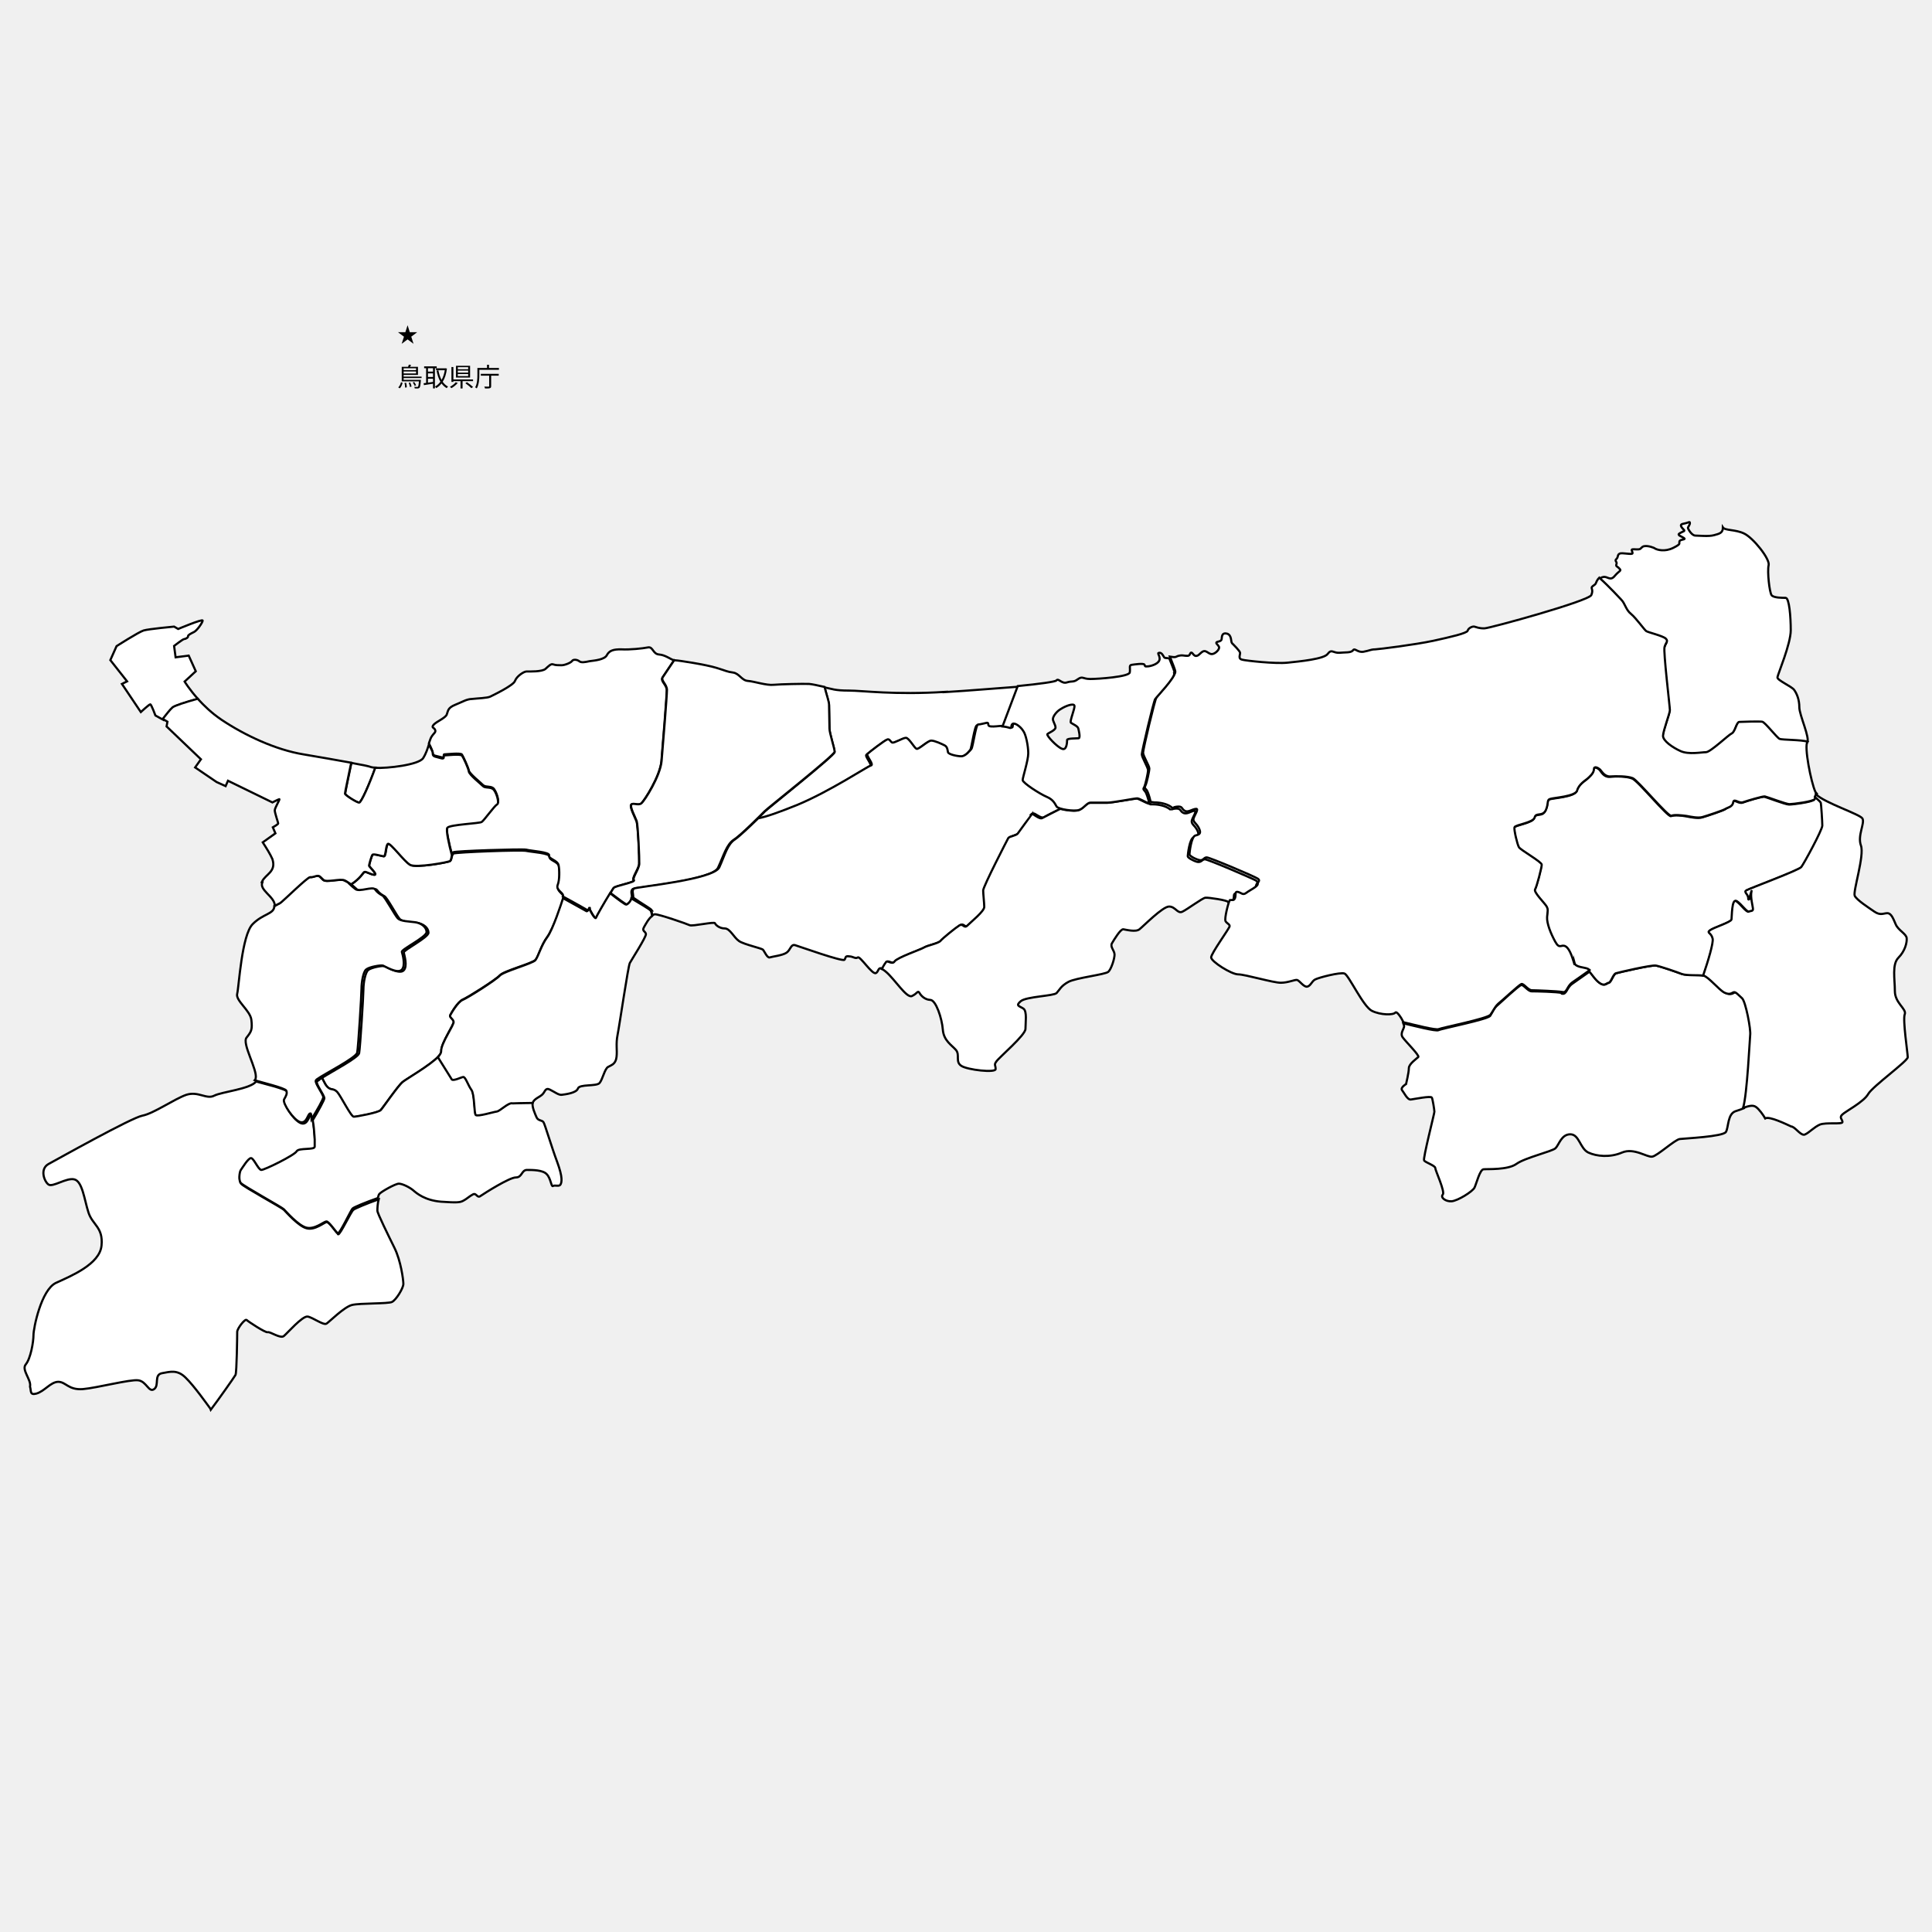
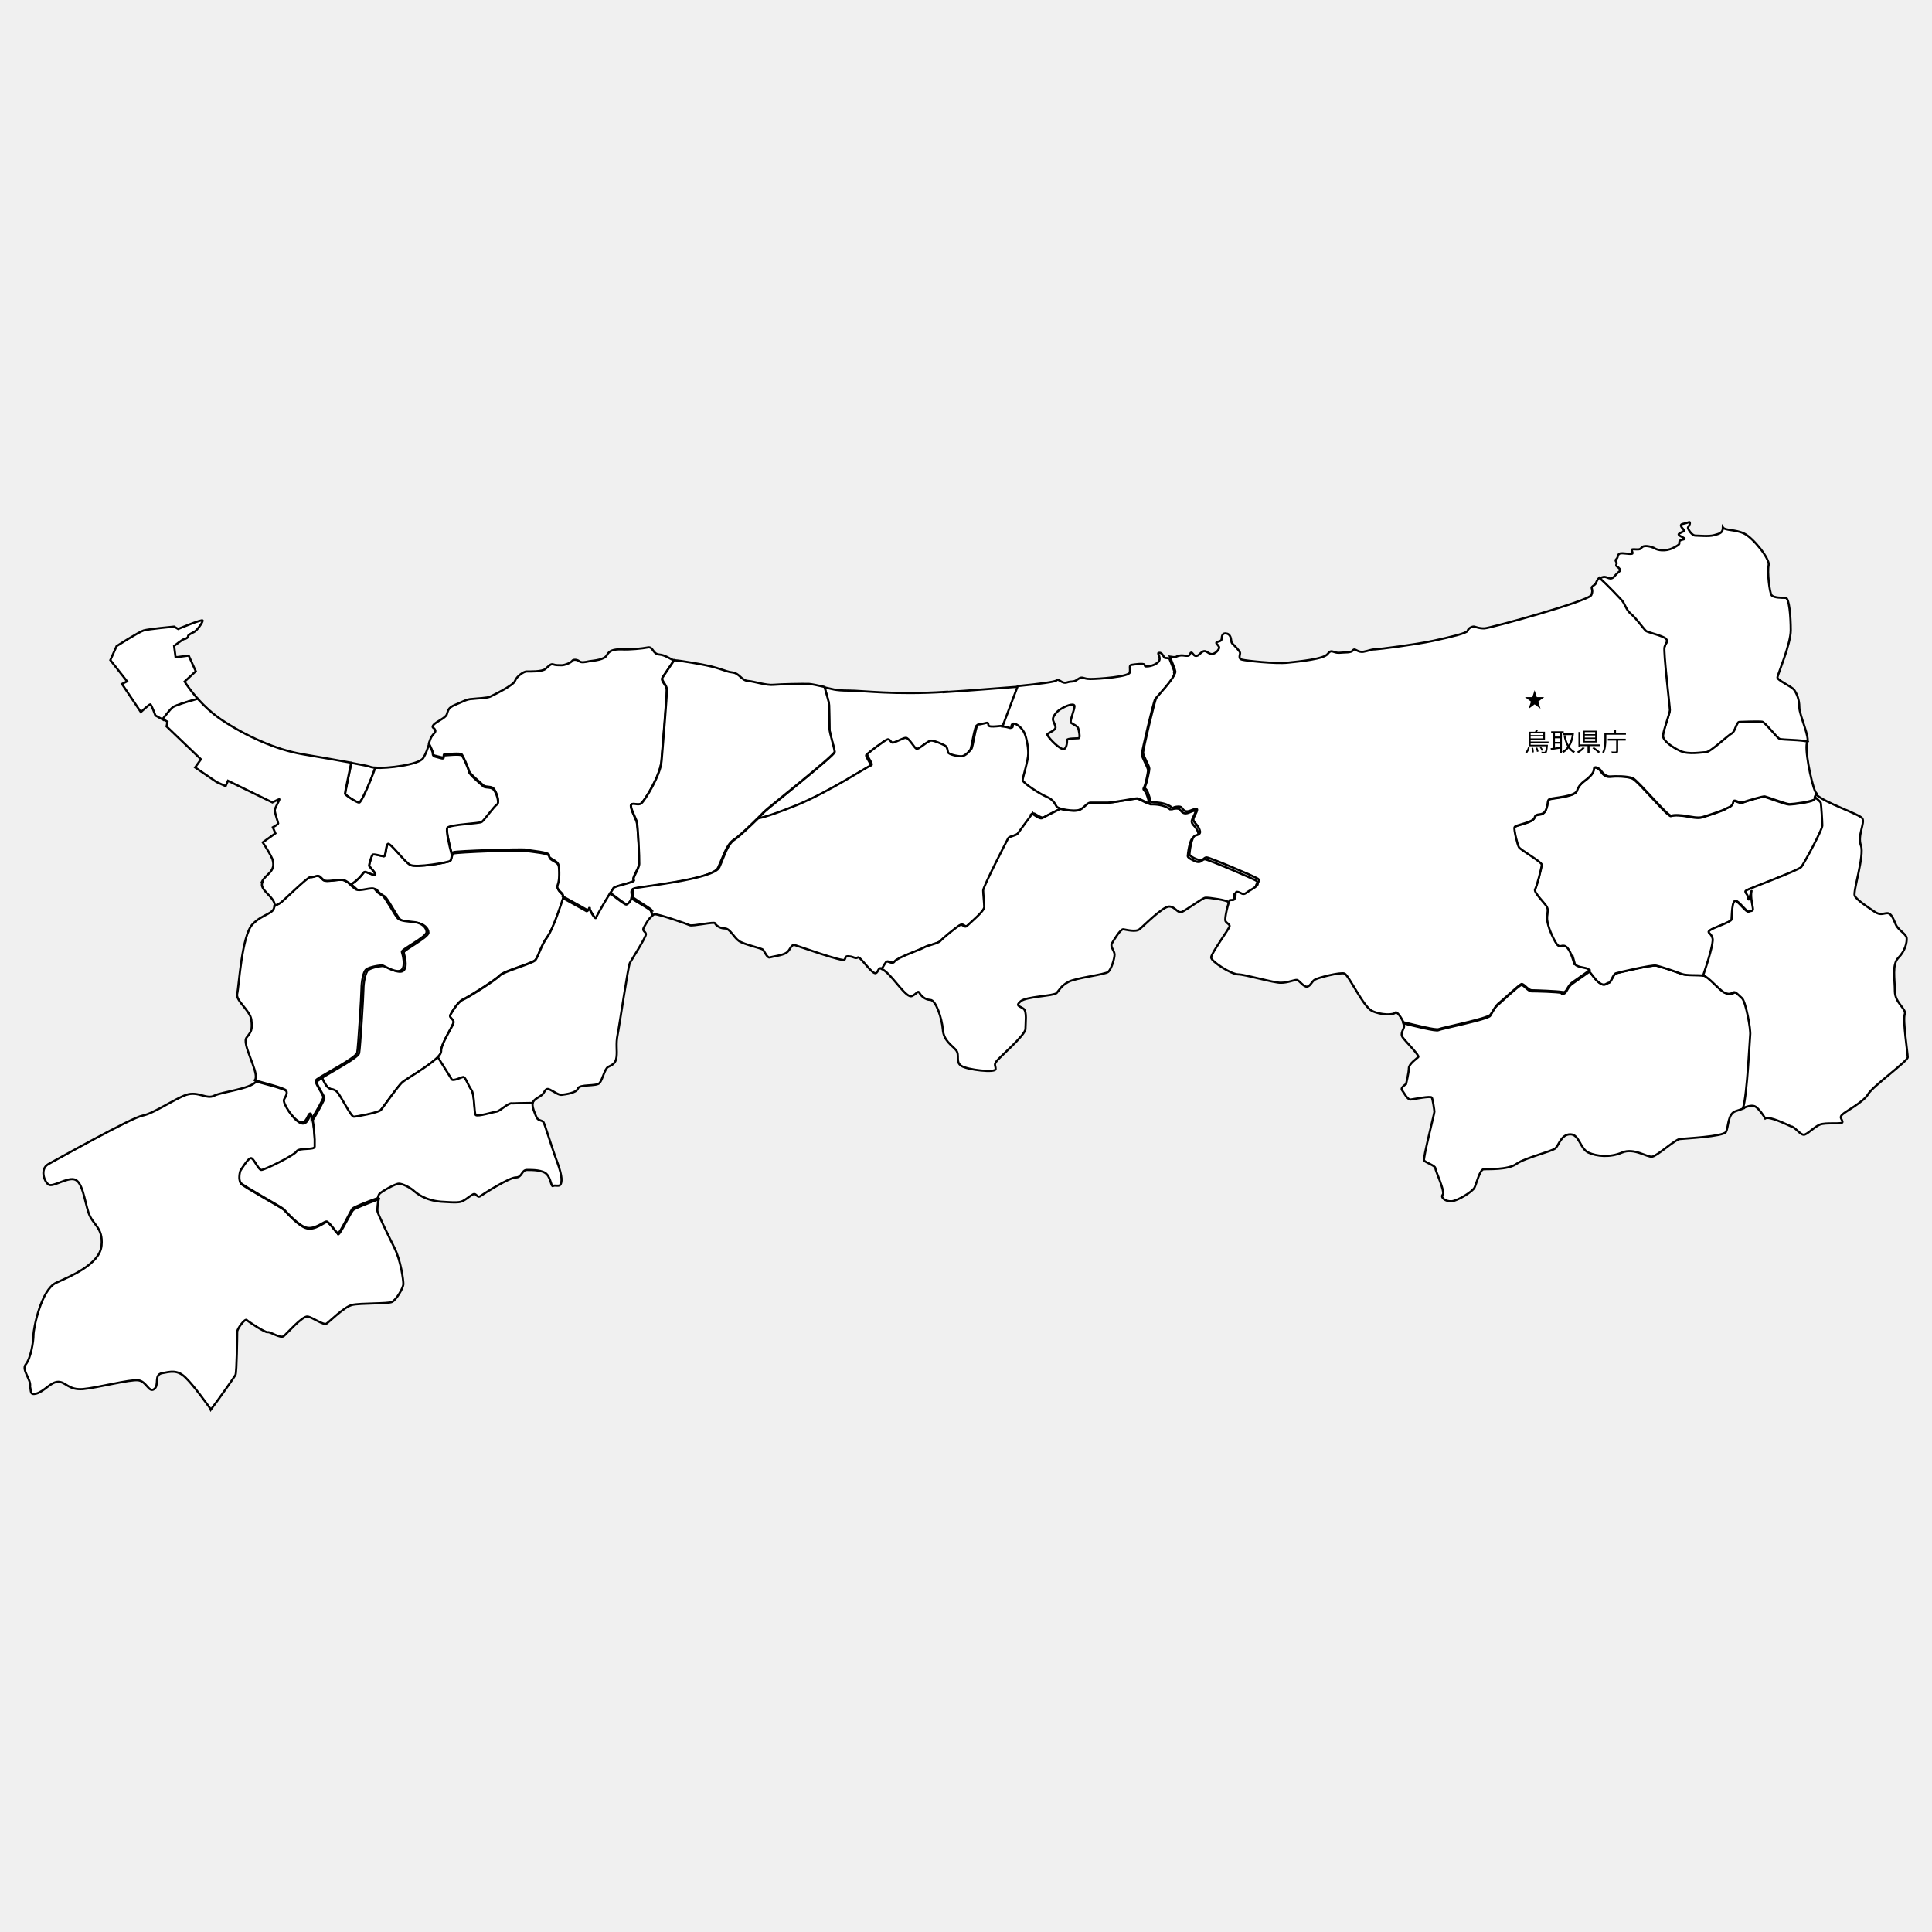
<svg xmlns="http://www.w3.org/2000/svg" style="transition:transform .15s ease-out;transform-origin:center center;transform:translate(0,0) scale(1)" viewBox="0 0 900 900">
  <path fill="#fff" stroke="#000" stroke-miterlimit="10" d="M440.4 322.3c-24 1.5-38.4-.6-45-.6s-7.8-.8-11.3-1.5c1.1 3.9 2.1 7.7 2.1 8.2 0 1.3.2 9.2.2 11.2s2.4 9.3 2.4 10.8-31.4 26.4-32.6 27.7c-.4.5-1.8 1.8-3.5 3.5 4-.8 9.7-2.8 18.1-6.2 15.4-6.2 32.7-17.9 34.4-18.4 1.6-.4-2.5-4.7-1.6-5.4s8.4-6.6 9.4-6.8c1.1-.2 1.3 1.1 2.1 1.5s4.9-2.2 6.4-2.2 3.9 4.5 4.9 5.1c1.1.6 5.3-3.8 6.9-3.8s4.7 1.4 6.2 2.2c1.4.7 1.4 2.2 1.6 3.2.2.9 4.1 1.9 6.2 1.9s4.1-2.6 4.7-3.4c.6-.7 2-11.4 3.1-11.4s3.1-.6 4.1-.8.2 1.2 1.1 1.5c.8.4 3.1.1 4.9 0 .6-.1 1.3 0 2 .1l7.1-18.8c-9.8.7-22.3 1.8-34 2.5Z" class="JP31372" />
  <path fill="#fff" stroke="#000" stroke-miterlimit="10" d="M80.5 329.6c.9-.8 6-2.4 11.7-4-4-4.5-6.2-8.1-6.2-8.1l5.2-4.8-3.3-7.3-6.1.8-.7-5.3s4.1-3.2 4.7-3.2 1.9-.7 1.8-1.3 1.4-1.3 2.8-2 4-4.4 4-5.3S83 293 83 293l-1.9-1.1s-11.9 1.1-14.2 1.8-12.6 7.3-12.6 7.3l-2.9 6.5 7.8 9.9-2.4 1.2 8.8 13.1s3.9-3.6 4.4-3.6 2.4 5.2 2.4 5.2l3.8 2.1c1.5-2.4 3.3-4.6 4.6-5.7h-.3Z" class="JP31204" />
  <path fill="#fff" stroke="#000" stroke-miterlimit="10" d="M167.4 373.8c.9 0 4.7-8.5 7.5-16.2-.7 0-1.3-.1-1.8-.2-1.3-.5-4.8-1.2-9.4-2-1.4 6.5-2.9 13.9-2.9 14.4-.1.6 5.1 4.1 6.6 4.1Z" class="JP31384" />
  <path fill="#fff" stroke="#000" stroke-miterlimit="10" d="M152.9 507c1.5.8 2.5.1 4 1.9s6.4 11.7 7.7 11.5c1.2 0 11.4-1.9 12.6-3.1s8.1-11.3 10.2-13.1 18.5-10.8 18.2-14.6c-.2-3.8 6.2-12.6 5.8-13.9-.5-1.3-2.1-2-1.6-2.9.4-.9 3.4-6.1 5.8-7.2 2.2-.9 15.4-9.2 17.3-11.3s15.2-5.5 16.6-7.2c1.4-1.6 2.6-6.9 5.5-10.7 2.8-3.8 7.8-17.5 7.5-18.8-.2-1.3-3.3-2.6-2.5-4.8s.8-6.9.4-9.2-4.7-2.8-4.4-4.5-8.5-2.2-10.7-2.7c-2.2-.6-33 .6-34 1.2s-.8 2.9-1.6 3.5-15.9 3.3-18.5 1.8c-2.7-1.5-9.3-10.6-10.4-9.8-1.1.7-.9 6-2 5.8s-4.6-1.3-5.2-.7-1.6 4.5-1.6 5.1 4.1 4.2 2.5 4.2-3.9-1.6-4.7-1.3c-.7.4-1.9 2.9-6.2 5.8 1.1.8 2 1.8 2.9 2.5 1.9 1.5 8-1.4 9.1.1s2.2 2.2 3.5 2.9 5.7 9.1 7.1 10.6 4.9 1.4 8 1.8 5.4 2.4 5.4 4.6-11.7 8.1-11.5 9.2c.2 1.2 1.9 6.5-.1 8.4s-7.7-1.6-8.7-2c-1.1-.4-6.4.6-7.8 1.8s-2.2 6.1-2.2 8.9-1.5 27.2-2 29.8c-.4 2.1-12.4 8.4-17.3 11.5 1.2 2.6 2.4 4.6 3.1 4.9z" class="JP31390" />
  <path fill="#fff" stroke="#000" stroke-miterlimit="10" d="M274.6 423.1c0 .6 2.7 5.4 3.1 4.5s7.2-12.7 8.1-13.9c1.1-1.2 10.5-2.7 9.4-3.6s2.2-5.1 2.5-7.5c.2-2.5-.5-18.2-1.2-20-.6-1.6-3.3-6.7-2.5-7.7s3.3.6 4.7-.6 8.8-12.7 9.4-19.7c.6-6.9 2.5-30.5 2.5-33.1s-3.2-4.2-1.9-6c.5-.7 2.7-4 5.3-7.9-1.5-.4-4.1-2.5-6.9-2.7-3.1-.2-2.8-3.8-5.3-3.3s-8.4 1.1-12.2.9c-3.9-.1-5.8.6-6.9 2.7s-5.7 2.5-8 2.8c-2.4.5-3.9.8-4.9 0s-2.8-.9-3.3-.1-3.4 2-4.9 2-2.8 0-3.9-.4-2 .7-3.6 2.1-7.5 1.2-8.8 1.2-4.6 2.2-5.4 4.4c-.7 2.1-10.1 6.6-11.5 7.3s-5.9.8-8.5 1.1c-2.6.1-4.1 1.2-7.8 2.7s-3.3 2.9-4 4.6c-.7 1.6-4.5 3.1-6 4.6-1.4 1.6.1 1.3.6 2.5s-.7 1.5-1.8 3.4c-.4.7-.7 1.8-1.1 2.9 1.1 2.1 1.8 3.9 1.8 4.4 0 1.5 1.4 1.3 3.8 2 2.2.7.8-1.3 1.6-1.3s7.7-.8 8.2.1c.6.9 2.9 6 3.2 7.4.2 1.5 5.7 5.8 6.6 6.8 1.1 1.1 3.3.4 4.7 1.4 1.4 1.1 3.2 6.4 1.9 7.1-1.2.7-6.1 7.5-7.2 8.2s-14.8 1.2-16 2.7c-.8.9.8 8 2.1 12.8.1-.4.4-.7.6-.9 1.1-.6 31.8-1.6 34-1.2 2.2.6 11.2 1.1 10.7 2.7-.4 1.6 3.9 2.2 4.4 4.5s.5 6.9-.4 9.2 2.2 3.5 2.5 4.8c0 .1 0 .4-.1.6 5.3 2.9 10.5 5.8 10.8 6 1.2 1.3 1.8-1.2 1.8-.6h-.2Z" class="JP31386" />
  <path fill="#fff" stroke="#000" stroke-miterlimit="10" d="M294.4 417.9c0-1.2-.8-2.9.4-3.8 1.2-.7 37.1-4 39.7-9.9 2.7-5.8 3.9-10.7 7.3-13 3.5-2.2 13.1-12 14.4-13.3 1.2-1.3 32.6-26.1 32.6-27.7s-2.4-8.7-2.4-10.8-.2-9.9-.2-11.2-1.1-4.4-2.1-8.2c-3.1-.7-5.8-1.3-7.2-1.4-3.1-.1-13 .1-16.4.4-3.4.4-9.2-1.6-12.1-1.8s-4-3.5-6.9-3.9-2.9-.7-7.8-2.2c-4.8-1.5-17.8-3.5-19.2-3.5s-.2 0-.4-.1c-2.6 3.8-4.8 7.2-5.3 7.9-1.2 1.6 1.9 3.3 1.9 6s-1.9 26.1-2.5 33.1-7.9 18.5-9.4 19.7c-1.4 1.2-3.9-.4-4.7.6s1.9 6 2.5 7.7 1.3 17.5 1.2 20c-.2 2.5-3.4 6.6-2.5 7.5 1.1.9-8.5 2.6-9.4 3.6-.2.2-.8 1.2-1.5 2.4 3.8 2.9 7.2 5.4 7.5 5.3.9-.1 2.6-2.1 2.6-3.3h-.1Z" class="JP31371" />
  <path fill="#fff" stroke="#000" stroke-miterlimit="10" d="M157.5 574.8c-.8-.4-4.2-5.8-5.4-5.5-1.2.2-5.4 3.9-9.2 2.9-3.8-.9-9.5-7.5-10.6-8.6s-19-10.8-20-12.2c-1.1-1.4-.5-5.4 0-6.1.6-.8 3.4-5.4 4.7-5.5 1.2 0 3.4 5.4 4.8 5.5s15.5-6.9 16.5-8.7 8.2-.5 8.4-2.1v-3.3c0-.7-.1-1.2-.1-1.8-.1-2.1-.4-4.6-.7-6.6 0-.2-.1-.5-.1-.8v-.2c0-.2-.1-.5-.1-.7s-.1-.4-.1-.5v-.2c0-.2-.1-.4-.1-.6-.1-.2-.1-.4-.2-.5h-.2c-1.2 0-1.6 4.9-4.7 4-3.2-.9-8.2-8.7-7.5-10.5s1.5-2.7 1.1-4.1-12.1-4.1-14.7-4.9c-2.6 3.5-16 4.8-19.5 6.6-3.6 1.9-7.4-2.2-13-.4-5.5 1.9-15.2 8.7-20.4 9.7-5.1.9-39.8 20.4-43.9 22.6-4.1 2.4-1.8 8.2.1 9.5 1.9 1.4 8.4-3.3 12-2.4 3.8.9 4.7 9.5 6.6 15.4s6.9 6.8 6.1 15.4c-.8 8.7-14.2 14.2-21.2 17.4-6.9 3.2-10.5 21.1-10.5 24.3s-1.3 10.9-3.6 13.7c-2.1 2.5 2.6 7.1 2 10.2v.2c.6 2-.2 4 2.9 3.2 3.9-1.1 6.6-5.4 10.2-5.5 3.6 0 4.7 3.9 11.5 3.4 6.8-.6 21.9-4.6 25.8-4.1s4.9 5.9 7.4 4.1-.2-6.6 3.6-7.4c3.9-.7 7.2-1.8 11.1 2.1 4 3.9 9.7 12 11.2 14 .2.2.4.6.5.9 3.5-4.6 11.1-15.4 11.5-16.2.6-1.1.8-18.6.8-20.1s3.6-6.2 4.4-5.5c.7.7 8.7 6 9.8 5.7 1.1-.4 5.9 3.1 7.5 1.8s8.6-9.4 11.1-9.1c2.4.4 7.4 4.2 8.8 3.3s8.2-7.8 11.9-8.7 16.8-.5 18.6-1.4c1.9-.9 5.3-6.4 5.3-8.4s-1.2-10.8-4.1-16.7-8-16.2-8-17.4.1-3.4.6-5.3c-5.2 1.8-11.4 4.4-11.8 4.9-1.1.8-6.2 11.8-7.1 11.4Z" class="JP31401" />
  <path fill="#fff" stroke="#000" stroke-miterlimit="10" d="M161.1 410.5c-.2-.1-.5-.2-.8-.4-2.1-.9-8.4 1.1-9.8-.2s-1.6-1.9-2.7-1.9-2.2.7-3.5.6c-1.3-.2-13.1 11.5-14 12.1-.8.5-1.6.9-2.5 1.3 0 3.9-5.2 3.5-10.1 8.5-5.1 5.1-6.4 29.2-7.2 32.4-.9 3.2 6.1 7.8 6.6 12.2.5 4.6 0 5.4-2.2 8.2-2.4 2.7 5.2 15.1 4.2 19.1 0 .2-.2.6-.4.8 2.5.9 14.2 3.6 14.7 4.9.5 1.4-.2 2.5-1.1 4.1-.7 1.8 4.4 9.5 7.5 10.5 3.2.9 3.5-3.9 4.7-4h.2c.1 0 .1.2.2.4 0 .2.1.5.1.7v.2s.1.4.1.5c0 .2.1.5.1.7 2.5-4 5.5-9.3 5.4-10.1-.1-1.5-3.9-6.4-3.5-7.7 0-.1.1-.1.1-.2l.4-.4c3.4-2.5 18.5-10.1 18.8-12.5.5-2.6 2-27 2-29.8s.8-7.9 2.2-8.9c1.4-1.2 6.8-2.1 7.8-1.8 1.1.4 6.6 3.9 8.7 2 2-1.9.4-7.3.1-8.4-.2-1.2 11.5-6.9 11.5-9.2s-2.4-4.2-5.4-4.6-6.6-.4-8-1.8c-1.4-1.5-5.9-9.9-7.1-10.6-1.3-.7-2.5-1.5-3.5-2.9-1.1-1.5-7.2 1.3-9.1-.1-.9-.7-2-1.6-2.9-2.5-.4-.6-1.2-1.1-1.9-1.5l.3.2Z" class="JP31389" />
  <path fill="#fff" stroke="#000" stroke-miterlimit="10" d="M122.3 410.9c-1.9 3.6 5.7 6.8 5.7 10.9v.2c.8-.5 1.6-.8 2.5-1.3 1.1-.6 12.8-12.2 14-12.1 1.3.2 2.5-.6 3.5-.6s1.3.6 2.7 1.9 7.8-.7 9.8.2c.2.1.5.2.8.4.7.5 1.5.9 2.2 1.5 4.4-2.8 5.5-5.4 6.2-5.8.8-.4 3.1 1.3 4.7 1.3s-2.5-3.8-2.5-4.2 1.1-4.5 1.6-5.1 4.1.6 5.2.7c1.1.2.9-5.1 2-5.8s7.7 8.4 10.4 9.8c2.7 1.5 17.8-1.2 18.5-1.8.6-.4.7-1.8.9-2.7-1.3-4.8-2.9-11.9-2.1-12.8 1.2-1.5 15.1-2 16-2.7 1.1-.7 5.9-7.5 7.2-8.2 1.2-.7-.5-6-1.9-7.1s-3.8-.4-4.7-1.4c-1.1-1.1-6.5-5.4-6.6-6.8-.2-1.5-2.5-6.5-3.2-7.4-.6-.9-7.4-.1-8.2-.1s.6 2-1.6 1.3-3.8-.6-3.8-2-.8-2.2-1.8-4.4c-.6 1.9-1.3 4.2-2.7 6.4-2.1 3.1-16.6 4.8-22.3 4.5-2.8 7.8-6.5 16.2-7.5 16.2s-6.6-3.5-6.6-4.2 1.6-7.9 2.9-14.4c-6.4-1.2-14.8-2.6-22.3-3.9-12.8-2.1-27.2-8.8-38.1-16.1-4.6-3.1-8.2-6.6-11.1-9.8-5.8 1.6-10.7 3.2-11.7 4-1.3 1.1-2.9 3.3-4.6 5.4l2.2 1.3-.4 2.2 16 15.3-2.7 3.8 10 6.8 4.2 1.9 1.1-2.5 20.7 10.1s2.7-1.4 3.2-1.5-2.1 4-2.1 5.2 1.6 5.7 1.6 6.1-2.5 1.8-2.5 1.8l1.2 2.8-5.9 4.2c1.8 2.8 3.5 5.5 4.5 7.8 1.9 6-3.2 6.9-4.9 10.6h.3Z" class="JP31202" />
  <path fill="#fff" stroke="#000" stroke-miterlimit="10" d="m147.8 503.7-.2.2c-.4 1.3 3.4 6.1 3.5 7.7 0 .8-2.9 6.1-5.4 10.2 0 .2.1.5.1.8.4 2 .5 4.4.7 6.6 0 .6.1 1.2.1 1.6v3.4c-.1 1.6-7.4.4-8.4 2.1-.9 1.8-15.1 8.8-16.5 8.7s-3.6-5.7-4.8-5.5c-1.3 0-4.1 4.7-4.7 5.5s-1.2 4.7 0 6.1 19 11.2 20 12.2 6.8 7.7 10.6 8.6 7.9-2.7 9.2-2.9c1.2-.2 4.6 5.2 5.4 5.5.8.4 6-10.6 6.8-11.5.5-.6 6.6-3.1 11.8-4.9.2-.8.4-1.5.7-1.9.9-1.1 7.5-4.8 9.1-4.8s4.9 1.6 6.7 3.1c1.6 1.4 5.5 4.7 13 5.3 7.4.5 8.8.4 10.4-.5 1.4-.7 2.7-2 4.4-2.9s1.9 2 3.6.7c1.9-1.3 13.4-8.6 16.4-8.6s2.6-3.5 5.2-3.5 7.4 0 9.2 2c1.9 1.9 2.1 6.1 2.9 5.5.9-.6 2.9.4 3.5-.7s1.1-3.3-1.5-10.4c-2.6-6.9-5.7-17.5-6.4-18.6s-2.4-.6-3.2-2.2c-.7-1.6-2.4-5.2-1.8-7.1-4.5 0-8.9.4-9.3.2-1.9-.7-5.8 3.5-7.4 3.8-1.6.2-8.9 2.5-9.8 1.6-.8-.9-.5-9.5-2-11.7s-2.8-6-3.8-6-4.5 1.9-5.1 1.1c-.4-.5-3.4-5.3-6.5-10.4-4 4.2-15 10.5-16.7 11.9-2.2 1.8-9.1 11.9-10.2 13.1s-11.4 3.1-12.6 3.1c-1.3 0-6.1-9.8-7.7-11.5s-2.6-.9-4-1.9-1.9-2.5-3.1-4.7c-.6.4-1.2.7-1.5 1.1-.5.2-.6.4-.7.5Z" class="JP31402" />
  <path fill="#fff" stroke="#000" stroke-miterlimit="10" d="M215.8 501.7c1.1 0 2.2 3.8 3.8 6 1.5 2.1 1.2 10.8 2 11.7s8.2-1.4 9.8-1.6 5.5-4.4 7.4-3.8c.4 0 4.8-.2 9.3-.2.7-2 3.3-2.7 4.6-4s1.3-3.3 3.5-2.2 4.1 2.6 5.5 2.4c1.5-.2 6.8-.8 7.5-2.9.7-2.2 8.7-.9 10.1-2.6 1.4-1.6 2.4-6.7 4-7.5 1.6-.9 3.5-1.3 3.9-4.6s-.4-5.9.5-10.4 4.9-31.9 5.7-33.4 7.7-12.2 7.5-13.5-2-1.3-.9-3.2c.8-1.4 2.2-4.1 3.8-5.2-.2-1.3-.5-2.2-.6-2.4-.7-.9-4.7-3.1-9.1-5.8-.2 1.2-1.6 2.8-2.4 2.9-.4.1-3.8-2.4-7.5-5.3-2.4 3.8-6.4 10.8-6.6 11.5-.4.9-3.1-3.9-3.1-4.5s-.6 1.9-1.4 1.3c-.4-.2-5.5-3.1-10.8-6-.7 2.2-4.8 14.8-7.4 18.2-2.8 3.8-4.1 8.9-5.5 10.7-1.4 1.6-14.8 5.2-16.6 7.2-1.9 2.1-15 10.4-17.3 11.3-2.2.9-5.3 6.2-5.8 7.2-.4.9 1.3 1.6 1.6 2.9.5 1.3-6 10.1-5.8 13.9 0 .7-.6 1.6-1.5 2.7 3.2 5.1 6.2 9.9 6.5 10.4.9.7 4.4-1.1 5.3-1.2Z" class="JP31403" />
  <path fill="#fff" stroke="#000" stroke-miterlimit="10" d="M303.3 424c.1.1.4 1.1.6 2.4.4-.2.8-.5 1.2-.5 2 0 15 4.5 16.2 5.1 1.3.6 11.7-1.8 11.8-.9.2.7 2 2.4 4.5 2.4s4.2 4.2 6.7 5.9c2.4 1.6 10.4 3.3 11.1 4s2 4 3.2 3.6c1.1-.4 5.9-.9 7.8-2.2s2-4.1 4-3.5 22.1 7.8 23 6.8c.7-.9.1-1.9 2.2-1.6 2 .1 2.9 1.3 4 .5 1.1-.7 6.7 8.1 8.4 7.3 1.4-.6.9-3.1 3.2-2 .9-1.8 1.8-3.1 2-3.3.8-.7 2.9 1.5 3.9-.2 1.1-1.6 12.1-5.5 13.7-6.5 1.4-.9 6.6-1.9 7.7-3.1s6.9-6 8.8-7.2 2.1 1.6 3.8 0c1.6-1.6 7.8-6.6 7.8-8.6s-.5-6-.5-7.7 11.2-23.5 11.7-24.4c.4-.7 3.5-1.2 4.4-2.1s6.1-8.5 6.7-9.2 3.8 2.8 5.4 1.6c.7-.5 4.4-2.4 8.2-4.2-.9-.2-1.6-.6-1.9-.9-.8-1.3-1.4-3.2-4.6-4.5-3.1-1.3-11.2-6.5-11.2-7.8s2.6-9.2 2.6-12.5-1.1-8.7-2.4-10.5c-1.3-1.6-3.9-3.9-4.9-3.2-1.1.7-.2 2-1.2 1.9-1.1-.2-3.8-.9-5.5-.7-1.9.2-4.1.4-4.9 0s0-1.6-1.1-1.5c-1.1.2-3.1.8-4.1.8s-2.4 10.7-3.1 11.4c-.6.7-2.7 3.4-4.7 3.4s-6-.9-6.2-1.9c-.2-.9-.2-2.5-1.6-3.2s-4.6-2.2-6.2-2.2-6 4.4-6.9 3.8c-1.1-.6-3.5-5.1-4.9-5.1s-5.5 2.6-6.4 2.2c-.8-.4-1.1-1.6-2.1-1.5-1.1.2-8.6 6-9.4 6.8-.8.7 3.3 5.1 1.6 5.4-1.6.4-19 12-34.4 18.4-8.5 3.4-14 5.4-18.1 6.2-3.5 3.4-8.5 8.2-10.8 9.8-3.5 2.2-4.7 7.2-7.3 13s-38.5 9.1-39.7 9.9c-1.2.7-.4 2.6-.4 3.8s0 .2-.1.4c4.1 2.9 8.2 5.1 8.8 6h-.4Z" class="JP31203" />
  <path fill="#fff" stroke="#000" stroke-miterlimit="10" d="M480.8 379.1c-.6.7-5.9 8.2-6.7 9.2s-3.9 1.3-4.4 2.1c-.4.7-11.7 22.6-11.7 24.4s.5 5.7.5 7.7-6.1 6.9-7.8 8.6-1.9-1.1-3.8 0c-1.9 1.2-7.8 6-8.8 7.2s-6.1 2.1-7.7 3.1c-1.4.9-12.6 4.7-13.7 6.5-1.1 1.6-3.1-.6-3.9.2-.2.2-1.1 1.5-2 3.3q.75.3 1.8 1.2c4.2 3.5 9.7 12.5 12.2 11.4 2.6-1.2 2.7-2.8 3.5-1.5.7 1.3 2.5 3.2 5.1 3.3s5.4 8.6 5.8 13.8 4.1 7.2 6.1 9.5-.4 5.5 2.5 7.4c2.8 1.9 16.1 3.4 16 1.5 0-1.9-.9-1.9.4-3.6 1.3-1.9 13.5-12.2 13.5-15.1s.8-8.1-.9-9.4c-1.9-1.3-3.9-1.3-1.3-3.5s15.3-2.4 16.7-3.8c1.4-1.5 2-3.3 5.5-5.2s17.2-3.4 18.6-4.7 2.9-6.1 2.9-8-2.2-3.6-1.2-5.3 4-6.7 5.3-6.5 5.8 1.4 7.5 0c1.9-1.5 10.8-10.6 13.8-10.6s3.9 3.5 6.2 2.4 9.4-6.4 10.7-6.5c1.3-.2 10.5 1.2 10.6 2 1.1-.2 1.9.4 2.4-.9.6-1.6-.2-3.4 1.4-2.9 1.6.4 2.2 1.6 3.9.4s5.3-3.1 5.3-4.1 1.4-1.5 0-2.5c-1.4-.9-22.4-9.9-23.8-9.9s-1.6 1.6-3.6 1.2c-2.1-.6-4.4-2-4.4-2.6s.8-8.4 2.8-8.8c2.1-.4 2.7-1.2 1.6-3.4s-2.9-2.8-2.5-4.5c.4-1.6 2.7-4.7 1.1-4.5s-3.5 1.9-5.2.9c-1.6-.9-.8-2.2-3.9-1.9-1.6.2-1.6.7-1.6.8 0-.1-.2-.2-.7-.6-1.9-1.5-5.2-2.2-7.7-2.2s-.6 0-.9-.1c-.2 0-.4-.1-.6-.1s-.4-.1-.5-.1c-2.2-.7-4.8-2.4-5.7-2.4s-11.3 1.9-13.8 2h-7.9c-1.6 0-3.1 2.6-5.3 3.4-1.6.6-6 .1-8.6-.6-3.9 2-7.5 3.8-8.2 4.2-1.5 1.1-4.7-2.5-5.3-1.8h.4Z" class="JP31364" />
  <path fill="#fff" stroke="#000" stroke-miterlimit="10" d="M727.7 462.6c-2.2-.6-12.4-.8-14.2-.8s-3.8-3.3-4.9-2.9c-1.3.4-9.1 7.7-10.8 9.2-1.9 1.5-2.5 3.4-3.6 5.1s-22.5 5.9-24.1 6.7c-1.3.6-10.9-1.9-16.4-3.2.2.6.4 1.1.4 1.3 0 1.3-2 3.3-.7 5.2s8 8.5 7.3 9.2-4.4 3.2-4.4 5.2-1.3 7.4-1.3 7.4-2.7 1.6-1.9 2.8c.9 1.1 2.5 4.6 4.1 4.4s9.4-1.8 9.8-.9c.4.7 1.2 5.8 1.2 6.6s-5.4 21.8-4.8 22.7 5.2 2.4 5.2 3.5 4.7 11.1 3.5 12.4 1.3 3.3 4.1 3.1 9.8-4.5 10.7-6.4 2.5-8.4 4.2-8.5c1.6-.2 11.3.4 15.3-2.5s16.6-5.8 18.2-7.3 2.7-6.5 6.9-6.5 4.5 6.6 8.4 8.5c3.9 1.8 10.1 2.4 15.7 0s11.8 2.4 14.1 1.9c2.4-.4 10.5-7.9 12.8-8.2s20.2-1.1 21.5-3.3.7-8.5 4.6-9.7c1.3-.4 2.7-.9 3.9-1.4 1.9-6.1 3.1-32.3 3.3-33.9.4-2.5-2.1-15.7-3.8-17.2-1.6-1.5-2.9-2.9-3.8-2.8-.8.2-1.6 1.5-4.4.2-2.7-1.3-7.4-7.4-9.9-8s-7.9 0-10.4-.8c-2.5-.9-9.9-3.5-12-3.9s-17.5 3.3-18.7 3.6c-1.2.4-2.2 4.1-3.3 4.4-1.1.2-1.9 1.9-4.4 0-2.1-1.5-3.3-3.9-4.6-5.2-3.5 2.5-6.9 4.8-8.1 5.7-2.7 1.9-2.5 5.1-4.8 4.6v-.2Z" class="JP31328" />
  <path fill="#fff" stroke="#000" stroke-miterlimit="10" d="M755 279.8c1.9 1.9 2.1 4.7 4.6 6.7s6.2 7.4 7.1 8 7.9 2.2 9.1 3.5c1.3 1.3 0 1.6-.6 3.9-.6 2.2 2.5 27.9 2.5 29.4s-3.3 9.8-3.2 12c0 2.2 4.6 5.4 8.2 7.1 3.8 1.6 9.7.5 11.8.5s10.5-8.1 12.1-8.8 2.2-5.3 3.4-5.3 9.5-.2 10.7-.1c1.3.2 6.8 7.4 8.1 8 1.2.5 10.5.4 13 1.3 1.6-2-3.6-12.8-3.6-16.5s-1.2-6.4-2.4-8.1-8-4.5-7.8-5.9c.2-1.5 6.2-15.5 6.2-21.9s-.7-15.1-2.4-15.1-5.5 0-6.5-1.2-2.1-11.1-1.4-14-7.2-12.8-11.5-14.8c-4-1.9-8.8-1.3-9.8-2.8 0 2.6-1.6 2.9-4.1 3.6s-6.9.2-8.7.2-3.5-3.2-3.5-3.6 1.1-1.6.9-2.4c0-.7-.8.1-3.1.5-2.4.4 0 2.4.4 2.9.5.6-.5.6-2 1.5s.6 1.3 1.9 2.2-1.5.5-2 1.5c-.5 1.2 1.1 1.1-2.9 3.1s-7.5.9-8.4.4c-.8-.6-3.3-1.4-4.9-1.2-1.6.1-1.5 1.4-2.8 1.5s-2-.1-2.9 0 0 .9 0 1.8-4.8-.4-6 .2-.5 1.5-1.5 2.5c-1.1.9.5 1.3 0 2.4-.4 1.2.4.9 1.4 2.1 1.1 1.1 0 .8-2.2 3.4-2.1 2.6-3.4 0-5.4.5-.7.1-1.4.6-1.9.9 4.9 4.4 9.2 9.1 10.1 10Z" class="JP31302" />
  <path fill="#fff" stroke="#000" stroke-miterlimit="10" d="M798.1 437.2c-.6-2.8-2.9-2.4-1.3-3.8 1.6-1.3 9.9-3.8 10.1-5.1s0-9.8 2.2-8.5c2.1 1.3 4.8 5.4 5.8 4.9 1.1-.4 2 0 2-1.2s-1.3-5.5-.7-8.2c.6-2.6-1.5 5.5-1.5 3.3s-2.5-2.9-.8-3.9c1.6-.9 24.3-9.3 25.5-10.8s9.8-17.2 9.8-19.3-.5-9.5-.7-10.6c0-.5-1.3-1.6-2.8-2.8-.2.6-.5 1.1-.5 1.2-.6 1.2-10.1 2.4-11.8 2.4s-10.6-3.5-11.5-3.6c-1.1-.2-8 1.9-10.1 2.7-2 .7-4.1-2-4.6 0-.4 2-2.7 2.2-3.6 3.1-1.1.7-8.6 3.2-10.7 3.8-2 .6-5.3-.1-7.4-.5s-5.5-.7-7.1-.1c-1.4.6-15.4-16.5-18-17.5-2.5-1.1-7.9-1.1-10.5-.8-2.7.2-3.9-2.2-4.7-3.2-.8-.9-2.9-1.9-2.9-.1s-2.2 3.5-3.1 4.4c-.8.7-3.9 2.5-4.7 5.4s-11.3 3.4-12.7 4-.4 2-1.9 5.2c-1.4 3.2-4.5.9-5.2 3.4-.6 2.5-9.3 3.4-9.4 4.6-.2 1.2 1.3 8 2.1 9.3s10.6 6.8 10.6 8.1-2.2 10.2-3.1 11.5c-.8 1.3 4.6 6.5 5.4 8s.5 1.9.2 4.9c-.2 2.9 1.6 7.7 3.8 11.5s2.9.9 4.9 2.2c2.1 1.3 3.3 6.4 4 8.2.6 1.9 4.7 1.9 6.4 2.7 0 .1.4.2.5.4 1.4 1.2 2.7 3.8 4.9 5.4 2.5 1.9 3.3.1 4.4 0 1.1-.2 2-3.9 3.3-4.4 1.2-.4 16.7-4 18.7-3.6 2.1.4 9.5 2.9 12 3.9 2.5.9 7.7.4 10.2.8 2.4-6.9 4.8-15.5 4.5-17.3Z" class="JP31329" />
  <path fill="#fff" stroke="#000" stroke-miterlimit="10" d="M733.4 449.1c-.6-1.9-1.9-6.9-4-8.2s-2.8 1.6-4.9-2.2-4-8.6-3.8-11.5.6-3.4-.2-4.9-6.2-6.7-5.4-8 3.1-10.2 3.1-11.5-9.8-6.8-10.6-8.1-2.4-8.2-2.1-9.3c.2-1.2 8.8-2.1 9.4-4.6s3.6-.2 5.2-3.4c1.4-3.2.4-4.7 1.9-5.2 1.4-.6 12-1.1 12.7-4 .8-2.9 3.9-4.7 4.7-5.4s3.1-2.6 3.1-4.4 2-.7 2.9.1c.8.9 2.1 3.3 4.7 3.2 2.7-.2 8-.2 10.5.8 2.5 1.1 16.5 18.1 18 17.5 1.4-.6 4.9-.2 7.1.1 2.1.4 5.4 1.1 7.4.5 2.1-.6 9.7-3.1 10.7-3.8 1.1-.7 3.3-.9 3.6-3.1.4-2 2.5.7 4.6 0 2-.7 9.1-2.8 10.1-2.7 1.1.2 9.9 3.6 11.5 3.6s11.2-1.2 11.8-2.4c0-.1.2-.6.5-1.2 0-.4.2-.7.5-1.2-.4-.4-.6-.7-.8-1.1-1.9-4.2-5.3-21.1-3.6-23.2-2.5-.9-11.8-.8-13-1.3-1.3-.6-6.8-7.8-8.1-8-1.2-.2-9.5 0-10.7.1-1.2 0-1.9 4.5-3.4 5.3-1.6.7-10 8.8-12.1 8.8s-8 1.2-11.8-.5-8.2-4.8-8.2-7.1 3.2-10.5 3.2-12-3.1-27.2-2.5-29.4 1.9-2.6.6-3.9-8.2-2.9-9.1-3.5-4.6-5.9-7.1-8c-2.5-2-2.7-4.8-4.6-6.7-.9-.9-5.2-5.7-10.2-10.2-.8.8-1.3 1.8-1.5 2.4-.4.9-.5.7-1.6 1.6-1.2.9.6 1.3-.6 4.1s-47.1 15.4-49.7 15.5-3.9-.6-4.8-.8-2.8.7-3.1 1.9c-.4 1.2-7.8 2.9-16 4.7-8.4 1.8-25.1 3.9-27.1 4-2 0-2.6.6-5.4 1.1s-4-1.9-4.9-.7c-.9 1.3-3.6.9-6.5 1.2-2.8.1-3.5-1.9-5.3.5-1.6 2.4-13 3.5-18.7 4.1s-19.3-.9-21.2-1.4c-1.9-.4-.9-2.2-.9-3.1s-3.1-3.9-3.8-4.6c-.6-.7 0-3.6-2.2-4.4-2.4-.7-2.5 1.2-2.6 2.4 0 1.3-2 1.2-2.4 1.6-.4.6.5.9 1.1 2 .6.9-1.1 2.9-2.7 3.4s-2.5-1.1-3.9-1.3c-1.4-.1-2.4 1.9-3.6 2.2-1.4.5-2-1.5-2.6-1.5s-.5.8-1.1 1.3-2.5 0-3.3 0-2 .2-2.8.7c-.5.2-1.6.1-2.8-.1 1.3 3.3 2.4 6.1 2.5 6.8.5 2-8 10.8-8.8 12.2-.8 1.3-6.2 24.1-6.2 25.7s2.9 6.1 2.9 7.4-1.2 6.7-1.8 7.9-.2 1.2.6 2.2c.4.6 1.2 2.6 1.8 5.4 0 0 .4.1.5.1.2 0 .4.1.6.1.4.1.7.1.9.1 2.5 0 5.8.7 7.7 2.2.5.4.6.6.7.6 0-.1 0-.6 1.6-.8 3.1-.4 2.2.9 3.9 1.9 1.6.9 3.5-.8 5.2-.9 1.6-.2-.6 2.8-1.1 4.5-.4 1.6 1.4 2.2 2.5 4.5s.5 2.9-1.6 3.4c-2 .4-2.8 8.2-2.8 8.8s2.2 2 4.4 2.6c2 .6 2.2-1.2 3.6-1.2s22.4 8.9 23.8 9.9 0 1.3 0 2.5-3.6 2.8-5.3 4.1-2.2 0-3.9-.4-.8 1.3-1.4 2.9c-.5 1.3-1.3.7-2.4.9-.7 1.1-2.6 8.6-2 9.8.6 1.1 2 1.4 1.9 2.4s-8.6 12.6-8.6 14.5 9.4 7.9 12.6 7.9 16.6 4 19.9 3.9c3.3 0 6.5-1.5 7.5-1.3 1.1.2 3.2 3.5 4.8 3.1s2-2.4 3.6-3.3 11.7-3.5 13.7-2.8 8.7 15.4 12.8 17.4 10 2 10.9.8c.7-.8 2.8 2.4 3.8 4.5 5.4 1.3 15.1 3.8 16.4 3.2 1.6-.7 22.8-4.9 24.1-6.7 1.2-1.6 1.9-3.5 3.6-5.1 1.9-1.5 9.7-8.8 10.8-9.2s3.1 2.9 4.9 2.9 12 .4 14.2.8c2.2.6 2-2.6 4.7-4.5 1.2-.8 4.6-3.2 8.1-5.7 0-.1-.2-.2-.4-.2 0-.1-.4-.2-.5-.4-1.5-.7-5.7-.7-6.2-2.6v.4Z" class="JP31201" />
  <path fill="#fff" stroke="#000" stroke-miterlimit="10" d="M834.8 524.8c2.1.9 4.4 4.7 6.2 3.6 1.9-.9 3.9-3.2 6.7-4.5 2.9-1.2 10.6 0 10.6-1.2s-1.6-2-.2-3.4c1.4-1.5 10.1-5.9 12.2-9.7 2.1-3.6 18.4-15.3 18.4-17.1s-2.4-17.5-1.4-20-4.6-5.2-4.6-10.8-1.4-12.4 1.6-15.5c3.2-3.2 4.1-7.2 3.9-9.2s-3.9-3.6-5.1-6.4-2.1-5.2-3.9-5.2-3.2 1.2-6-.7c-2.9-2-8.2-5.4-9.2-7.4-.9-2 4.6-18.7 2.9-23.4s1.9-10.4.7-12.6c-1.1-2-17.5-7.2-21.7-11.3 0 .5-.4.8-.5 1.2 1.4 1.2 2.7 2.4 2.8 2.8.2 1.2.7 8.6.7 10.6s-8.6 17.8-9.8 19.3-23.9 9.9-25.5 10.8.8 1.6.8 3.9 2.1-5.9 1.5-3.3.7 7.1.7 8.2-1.1.7-2 1.2c-1.1.4-3.8-3.6-5.8-4.9-2.1-1.3-2 7.2-2.2 8.5s-8.5 3.8-10.1 5.1.6.9 1.3 3.8c.5 1.9-2.1 10.5-4.4 17.2 2.5.6 7.3 6.7 9.9 8 2.7 1.3 3.5 0 4.4-.2s2.1 1.3 3.8 2.8 4.2 14.7 3.8 17.2c-.2 1.6-1.4 27.8-3.3 33.9 2.4-.8 4.4-1.5 5.9-.5s3.5 3.8 4.4 5.4c1.9-1.2 10 2.8 12.2 3.8h.2Z" class="JP31325" />
  <path fill="#fff" stroke="#000" stroke-miterlimit="10" d="M547.2 313.5c0-.7-1.2-3.5-2.5-6.8-.8-.1-1.5-.2-1.9-.2-.8 0-1.1-2.4-2.6-2.4s0 .8 0 2.8-3.1 3.2-5.2 3.5c-2.1.2-1.4-.1-1.9-.8s-4.5-.1-5.9.1-.6 1.4-.9 3.5c-.2 2.1-14.8 3.1-18.4 3.1s-3.5-1.5-5.8.1c-2.1 1.6-2.6.7-5.1 1.5s-3.9-2.2-4.9-.9c-.6.6-7.8 1.6-18 2.6l-7.1 18.8c1.4.1 2.8.5 3.5.7 1.1.2.2-1.2 1.2-1.9 1.1-.7 3.8 1.4 4.9 3.2 1.3 1.6 2.4 7.1 2.4 10.5s-2.6 11.2-2.6 12.5 8.1 6.5 11.2 7.8 3.8 3.2 4.6 4.5 8.2 2.4 10.5 1.6 3.6-3.4 5.3-3.4h7.9c2.5 0 12.7-2 13.8-2s3.4 1.6 5.7 2.4c-.6-2.7-1.4-4.8-1.8-5.4-.8-1.1-1.3-1.1-.6-2.2.6-1.2 1.8-6.6 1.8-7.9s-2.9-6-2.9-7.4 5.4-24.3 6.2-25.7c.9-1.3 9.4-10.1 8.9-12.1h.1Zm-44.7 30.4c-.8.1-5.4 0-5.4.8s-.1 5.1-2.4 4.1c-2.4-.9-7.3-6.2-6.8-6.8s3.8-1.8 3.8-3.1-1.4-3.1-1.2-4.1c.1-1.1 1.6-3.4 3.8-4.6 2.2-1.4 5.8-2.7 6.2-1.5s-2.4 7.4-1.6 8 3.1 1.5 3.4 2.6c.2.8 1.1 4.4.2 4.6Z" class="JP31370" />
-   <text x="185" y="160" class="city-star tottori-gov">★</text>
-   <text x="185" y="180" class="city-label tottori-gov">鳥取県庁</text>
+   <text x="710" y="330" class="city-star tottori-gov">★</text>
+   <text x="710" y="350" class="city-label tottori-gov">鳥取県庁</text>
</svg>
